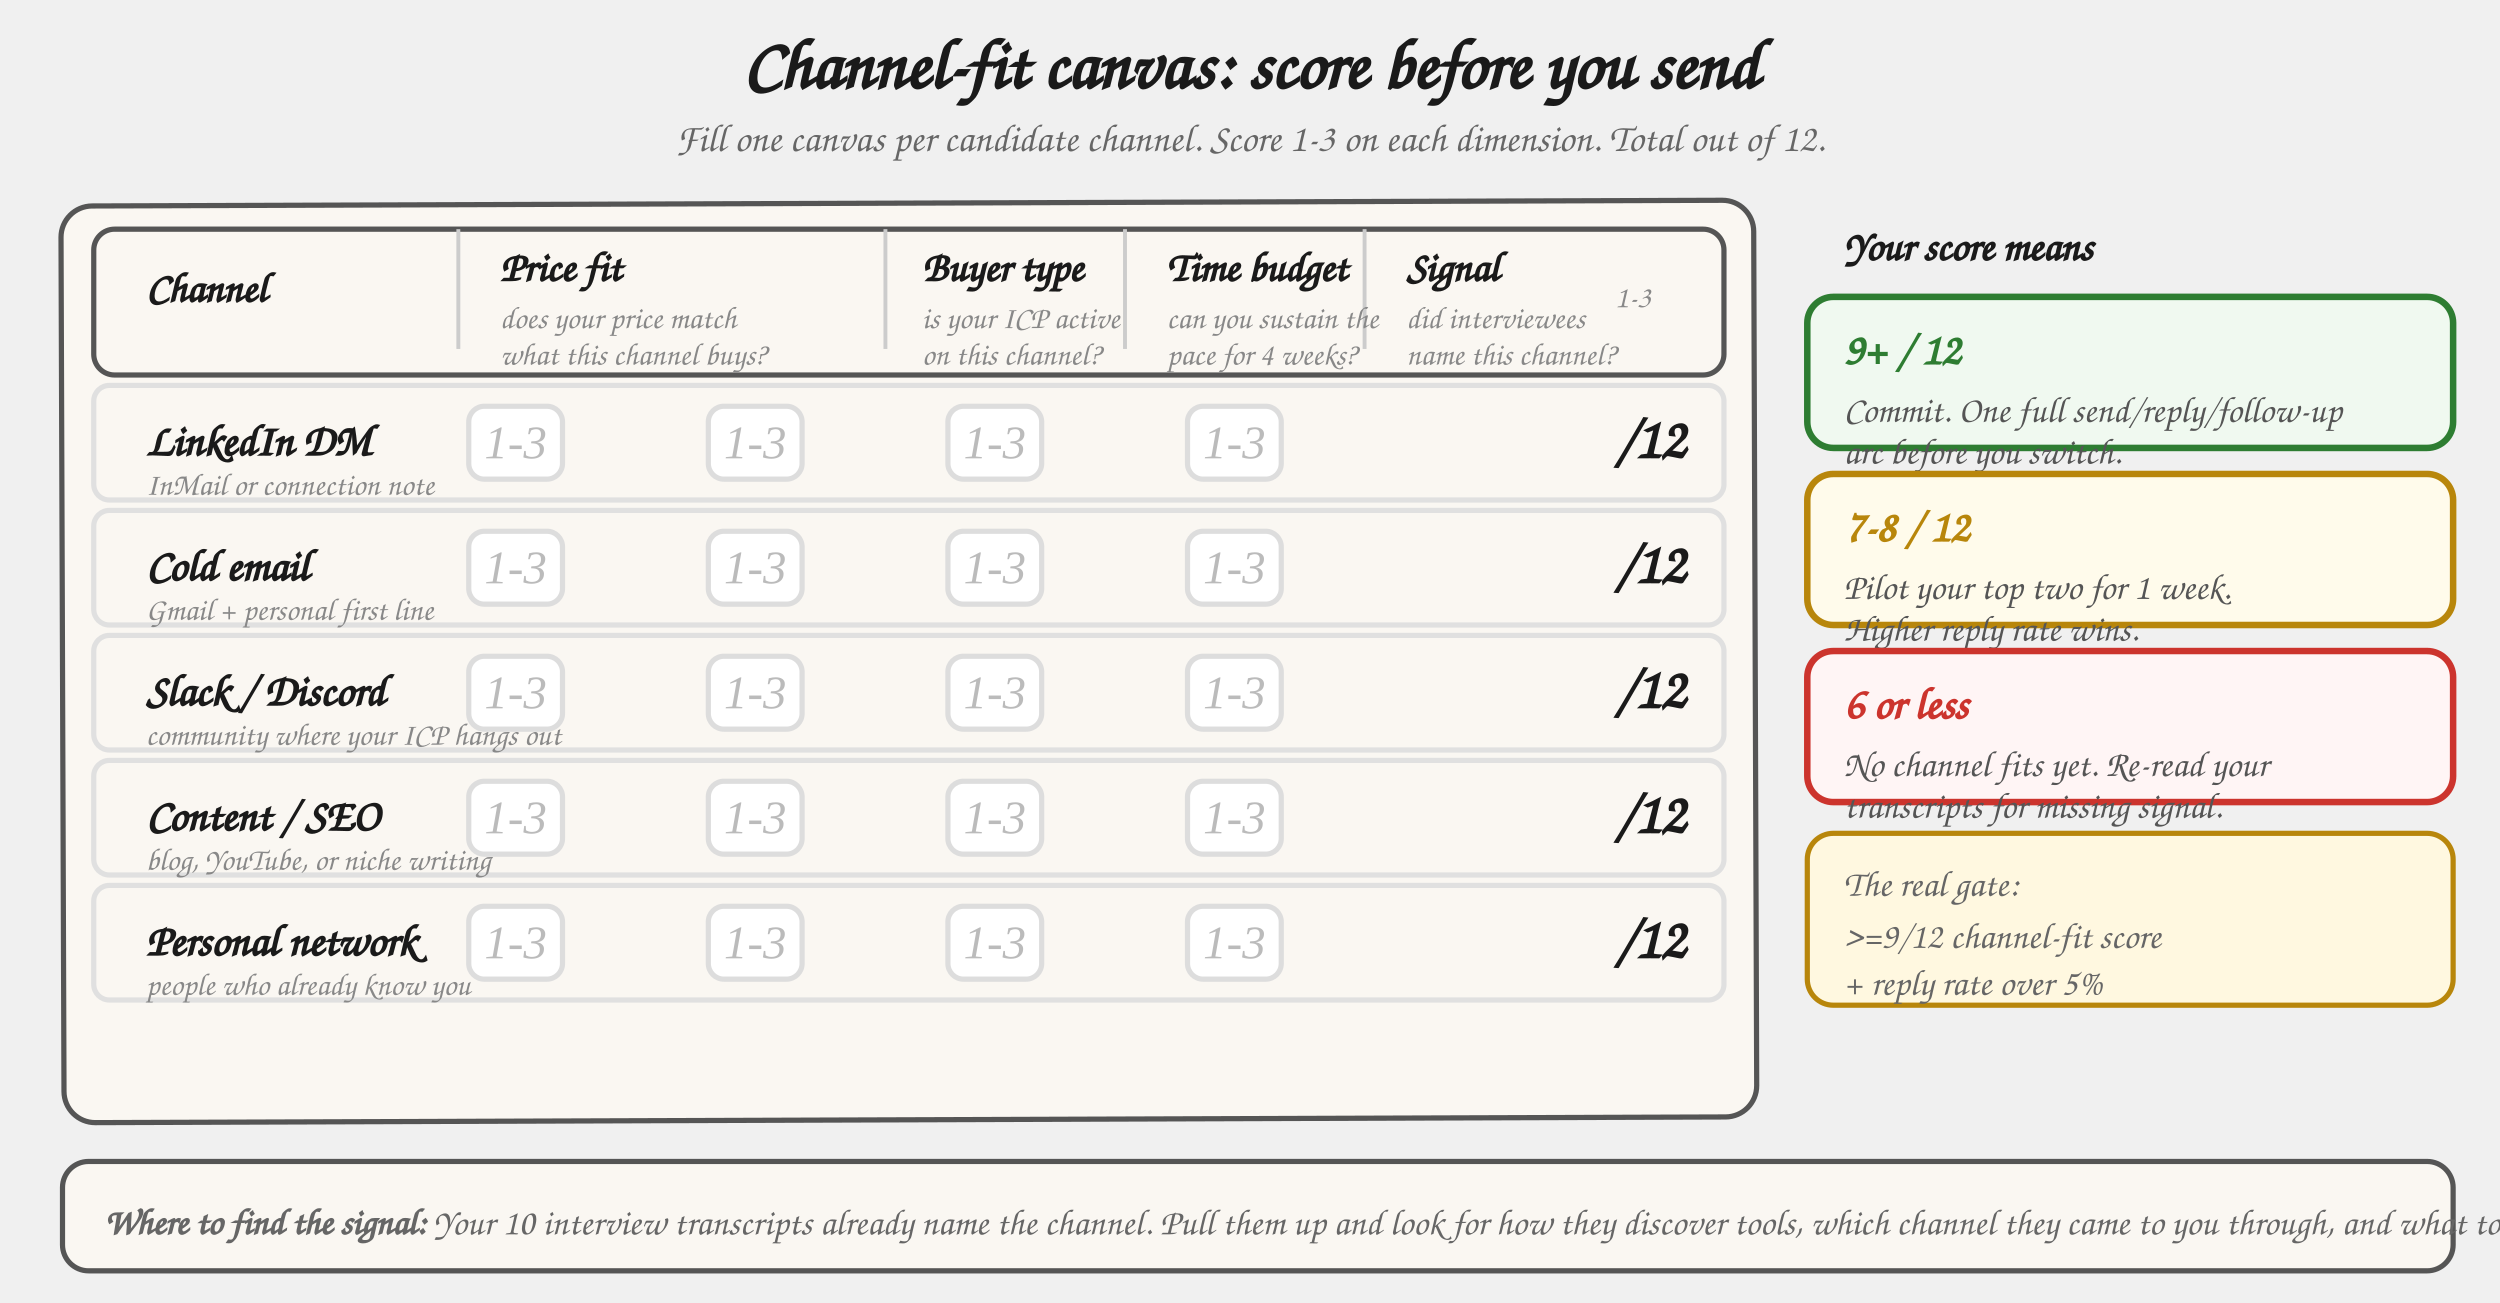
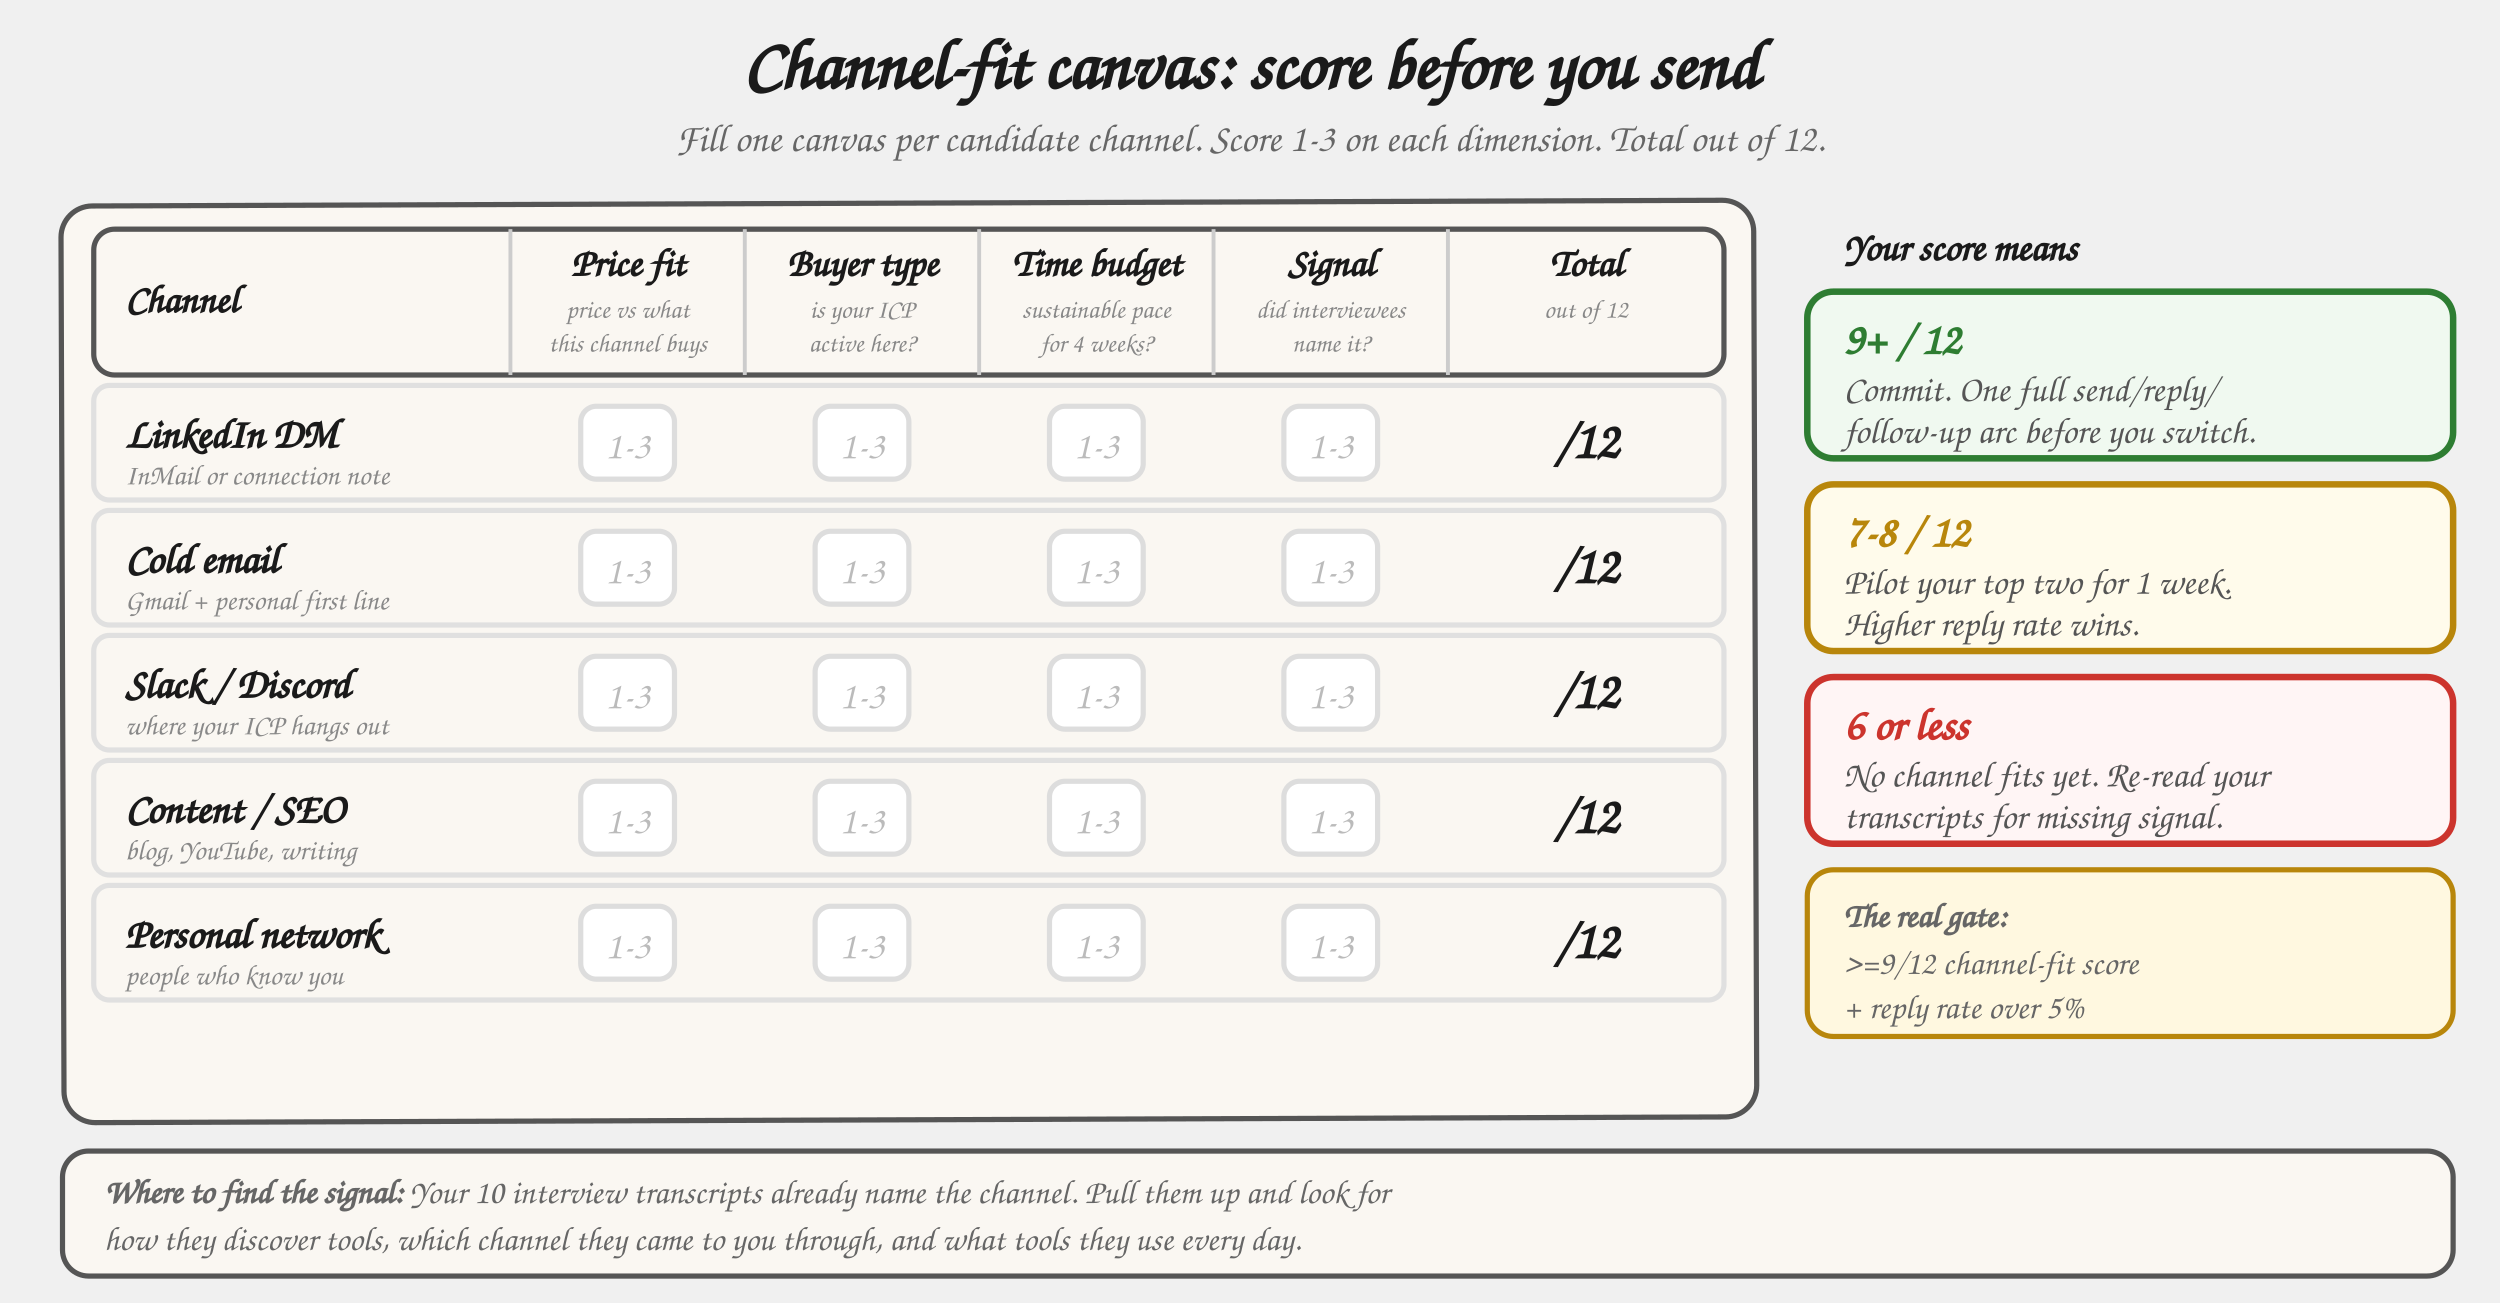
<svg xmlns="http://www.w3.org/2000/svg" viewBox="0 0 960 500" role="img" aria-labelledby="cf-title">
  <defs>
    <style>
      .h       { font-family: "Caveat", "Patrick Hand", "Comic Sans MS", cursive; }
      .title   { font-size: 27px; font-weight: 700; fill: #1a1a1a; }
      .sub     { font-size: 15px; fill: #666; font-style: italic; }
-       .dim-hd  { font-size: 16px; font-weight: 700; fill: #1a1a1a; }
-       .dim-sub { font-size: 12px; fill: #888; }
-       .ch-name { font-size: 17px; font-weight: 700; fill: #1a1a1a; }
-       .ch-sub  { font-size: 12px; fill: #888; }
-       .cell    { font-size: 18px; fill: #bbb; font-style: italic; }
-       .total   { font-size: 22px; font-weight: 700; fill: #1a1a1a; }
+       .dim-hd  { font-size: 15px; font-weight: 700; fill: #1a1a1a; }
+       .dim-sub { font-size: 10px; fill: #888; }
+       .ch-name { font-size: 16px; font-weight: 700; fill: #1a1a1a; }
+       .ch-sub  { font-size: 11px; fill: #888; }
+       .cell    { font-size: 15px; fill: #bbb; font-style: italic; }
+       .total   { font-size: 20px; font-weight: 700; fill: #1a1a1a; }
      .gate-hd { font-size: 17px; font-weight: 700; }
      .gate-tx { font-size: 14px; fill: #555; }
-       .note    { font-size: 14px; fill: #666; font-style: italic; }
+       .note    { font-size: 13px; fill: #666; font-style: italic; }
      .card    { fill: #faf7f2; stroke: #555; stroke-width: 2; }
      .card-g  { fill: #f0f9f0; stroke: #2e7d32; stroke-width: 2.5; }
      .card-a  { fill: #fffbeb; stroke: #b8860b; stroke-width: 2.5; }
      .card-r  { fill: #fff5f5; stroke: #cc342d; stroke-width: 2.5; }
      .cell-bg { fill: #ffffff; stroke: #ddd; stroke-width: 2; }
      .row-bg  { fill: #faf7f2; stroke: #e0e0e0; stroke-width: 2; }
      .header-bg { fill: #faf7f2; stroke: #555; stroke-width: 2; }
    </style>
  </defs>
  <text x="480" y="34" text-anchor="middle" class="h title">Channel-fit canvas: score before you send</text>
  <text x="480" y="58" text-anchor="middle" class="h sub">Fill one canvas per candidate channel. Score 1-3 on each dimension. Total out of 12.</text>
  <rect x="24" y="78" width="650" height="352" rx="12" class="card" transform="rotate(-0.2 349 254)" />
  <rect x="36" y="88" width="626" height="56" rx="8" class="header-bg" />
-   <text x="56" y="116" class="h dim-hd">Channel</text>
-   <line x1="176" y1="88" x2="176" y2="134" stroke="#ccc" stroke-width="1.5" />
-   <line x1="340" y1="88" x2="340" y2="134" stroke="#ccc" stroke-width="1.5" />
-   <line x1="432" y1="88" x2="432" y2="134" stroke="#ccc" stroke-width="1.5" />
-   <line x1="524" y1="88" x2="524" y2="134" stroke="#ccc" stroke-width="1.5" />
-   <text x="192" y="108" class="h dim-hd">Price fit</text>
-   <text x="192" y="126" class="h dim-sub">does your price match</text>
-   <text x="192" y="140" class="h dim-sub">what this channel buys?</text>
-   <text x="354" y="108" class="h dim-hd">Buyer type</text>
-   <text x="354" y="126" class="h dim-sub">is your ICP active</text>
-   <text x="354" y="140" class="h dim-sub">on this channel?</text>
-   <text x="448" y="108" class="h dim-hd">Time budget</text>
-   <text x="448" y="126" class="h dim-sub">can you sustain the</text>
-   <text x="448" y="140" class="h dim-sub">pace for 4 weeks?</text>
-   <text x="540" y="108" class="h dim-hd">Signal</text>
-   <text x="540" y="126" class="h dim-sub">did interviewees</text>
-   <text x="540" y="140" class="h dim-sub">name this channel?</text>
-   <text x="620" y="118" class="h dim-sub">1-3</text>
+   <text x="48" y="120" class="h dim-hd">Channel</text>
+   <line x1="196" y1="88" x2="196" y2="144" stroke="#ccc" stroke-width="1.5" />
+   <line x1="286" y1="88" x2="286" y2="144" stroke="#ccc" stroke-width="1.5" />
+   <line x1="376" y1="88" x2="376" y2="144" stroke="#ccc" stroke-width="1.5" />
+   <line x1="466" y1="88" x2="466" y2="144" stroke="#ccc" stroke-width="1.5" />
+   <line x1="556" y1="88" x2="556" y2="144" stroke="#ccc" stroke-width="1.5" />
+   <text x="241" y="106" text-anchor="middle" class="h dim-hd">Price fit</text>
+   <text x="241" y="122" text-anchor="middle" class="h dim-sub">price vs what</text>
+   <text x="241" y="135" text-anchor="middle" class="h dim-sub">this channel buys</text>
+   <text x="331" y="106" text-anchor="middle" class="h dim-hd">Buyer type</text>
+   <text x="331" y="122" text-anchor="middle" class="h dim-sub">is your ICP</text>
+   <text x="331" y="135" text-anchor="middle" class="h dim-sub">active here?</text>
+   <text x="421" y="106" text-anchor="middle" class="h dim-hd">Time budget</text>
+   <text x="421" y="122" text-anchor="middle" class="h dim-sub">sustainable pace</text>
+   <text x="421" y="135" text-anchor="middle" class="h dim-sub">for 4 weeks?</text>
+   <text x="511" y="106" text-anchor="middle" class="h dim-hd">Signal</text>
+   <text x="511" y="122" text-anchor="middle" class="h dim-sub">did interviewees</text>
+   <text x="511" y="135" text-anchor="middle" class="h dim-sub">name it?</text>
+   <text x="609" y="106" text-anchor="middle" class="h dim-hd">Total</text>
+   <text x="609" y="122" text-anchor="middle" class="h dim-sub">out of 12</text>
  <rect x="36" y="148" width="626" height="44" rx="6" class="row-bg" />
-   <text x="56" y="175" class="h ch-name">LinkedIn DM</text>
-   <text x="56" y="190" class="h ch-sub">InMail or connection note</text>
-   <rect x="180" y="156" width="36" height="28" rx="6" class="cell-bg" />
-   <text x="198" y="176" text-anchor="middle" class="cell">1-3</text>
-   <rect x="272" y="156" width="36" height="28" rx="6" class="cell-bg" />
-   <text x="290" y="176" text-anchor="middle" class="cell">1-3</text>
-   <rect x="364" y="156" width="36" height="28" rx="6" class="cell-bg" />
-   <text x="382" y="176" text-anchor="middle" class="cell">1-3</text>
-   <rect x="456" y="156" width="36" height="28" rx="6" class="cell-bg" />
-   <text x="474" y="176" text-anchor="middle" class="cell">1-3</text>
-   <text x="620" y="176" class="h total">/12</text>
+   <text x="48" y="172" class="h ch-name">LinkedIn DM</text>
+   <text x="48" y="186" class="h ch-sub">InMail or connection note</text>
+   <rect x="223" y="156" width="36" height="28" rx="6" class="cell-bg" />
+   <text x="241" y="176" text-anchor="middle" class="h cell">1-3</text>
+   <rect x="313" y="156" width="36" height="28" rx="6" class="cell-bg" />
+   <text x="331" y="176" text-anchor="middle" class="h cell">1-3</text>
+   <rect x="403" y="156" width="36" height="28" rx="6" class="cell-bg" />
+   <text x="421" y="176" text-anchor="middle" class="h cell">1-3</text>
+   <rect x="493" y="156" width="36" height="28" rx="6" class="cell-bg" />
+   <text x="511" y="176" text-anchor="middle" class="h cell">1-3</text>
+   <text x="609" y="176" text-anchor="middle" class="h total">/12</text>
  <rect x="36" y="196" width="626" height="44" rx="6" class="row-bg" />
-   <text x="56" y="223" class="h ch-name">Cold email</text>
-   <text x="56" y="238" class="h ch-sub">Gmail + personal first line</text>
-   <rect x="180" y="204" width="36" height="28" rx="6" class="cell-bg" />
-   <text x="198" y="224" text-anchor="middle" class="cell">1-3</text>
-   <rect x="272" y="204" width="36" height="28" rx="6" class="cell-bg" />
-   <text x="290" y="224" text-anchor="middle" class="cell">1-3</text>
-   <rect x="364" y="204" width="36" height="28" rx="6" class="cell-bg" />
-   <text x="382" y="224" text-anchor="middle" class="cell">1-3</text>
-   <rect x="456" y="204" width="36" height="28" rx="6" class="cell-bg" />
-   <text x="474" y="224" text-anchor="middle" class="cell">1-3</text>
-   <text x="620" y="224" class="h total">/12</text>
+   <text x="48" y="220" class="h ch-name">Cold email</text>
+   <text x="48" y="234" class="h ch-sub">Gmail + personal first line</text>
+   <rect x="223" y="204" width="36" height="28" rx="6" class="cell-bg" />
+   <text x="241" y="224" text-anchor="middle" class="h cell">1-3</text>
+   <rect x="313" y="204" width="36" height="28" rx="6" class="cell-bg" />
+   <text x="331" y="224" text-anchor="middle" class="h cell">1-3</text>
+   <rect x="403" y="204" width="36" height="28" rx="6" class="cell-bg" />
+   <text x="421" y="224" text-anchor="middle" class="h cell">1-3</text>
+   <rect x="493" y="204" width="36" height="28" rx="6" class="cell-bg" />
+   <text x="511" y="224" text-anchor="middle" class="h cell">1-3</text>
+   <text x="609" y="224" text-anchor="middle" class="h total">/12</text>
  <rect x="36" y="244" width="626" height="44" rx="6" class="row-bg" />
-   <text x="56" y="271" class="h ch-name">Slack / Discord</text>
-   <text x="56" y="286" class="h ch-sub">community where your ICP hangs out</text>
-   <rect x="180" y="252" width="36" height="28" rx="6" class="cell-bg" />
-   <text x="198" y="272" text-anchor="middle" class="cell">1-3</text>
-   <rect x="272" y="252" width="36" height="28" rx="6" class="cell-bg" />
-   <text x="290" y="272" text-anchor="middle" class="cell">1-3</text>
-   <rect x="364" y="252" width="36" height="28" rx="6" class="cell-bg" />
-   <text x="382" y="272" text-anchor="middle" class="cell">1-3</text>
-   <rect x="456" y="252" width="36" height="28" rx="6" class="cell-bg" />
-   <text x="474" y="272" text-anchor="middle" class="cell">1-3</text>
-   <text x="620" y="272" class="h total">/12</text>
+   <text x="48" y="268" class="h ch-name">Slack / Discord</text>
+   <text x="48" y="282" class="h ch-sub">where your ICP hangs out</text>
+   <rect x="223" y="252" width="36" height="28" rx="6" class="cell-bg" />
+   <text x="241" y="272" text-anchor="middle" class="h cell">1-3</text>
+   <rect x="313" y="252" width="36" height="28" rx="6" class="cell-bg" />
+   <text x="331" y="272" text-anchor="middle" class="h cell">1-3</text>
+   <rect x="403" y="252" width="36" height="28" rx="6" class="cell-bg" />
+   <text x="421" y="272" text-anchor="middle" class="h cell">1-3</text>
+   <rect x="493" y="252" width="36" height="28" rx="6" class="cell-bg" />
+   <text x="511" y="272" text-anchor="middle" class="h cell">1-3</text>
+   <text x="609" y="272" text-anchor="middle" class="h total">/12</text>
  <rect x="36" y="292" width="626" height="44" rx="6" class="row-bg" />
-   <text x="56" y="319" class="h ch-name">Content / SEO</text>
-   <text x="56" y="334" class="h ch-sub">blog, YouTube, or niche writing</text>
-   <rect x="180" y="300" width="36" height="28" rx="6" class="cell-bg" />
-   <text x="198" y="320" text-anchor="middle" class="cell">1-3</text>
-   <rect x="272" y="300" width="36" height="28" rx="6" class="cell-bg" />
-   <text x="290" y="320" text-anchor="middle" class="cell">1-3</text>
-   <rect x="364" y="300" width="36" height="28" rx="6" class="cell-bg" />
-   <text x="382" y="320" text-anchor="middle" class="cell">1-3</text>
-   <rect x="456" y="300" width="36" height="28" rx="6" class="cell-bg" />
-   <text x="474" y="320" text-anchor="middle" class="cell">1-3</text>
-   <text x="620" y="320" class="h total">/12</text>
+   <text x="48" y="316" class="h ch-name">Content / SEO</text>
+   <text x="48" y="330" class="h ch-sub">blog, YouTube, writing</text>
+   <rect x="223" y="300" width="36" height="28" rx="6" class="cell-bg" />
+   <text x="241" y="320" text-anchor="middle" class="h cell">1-3</text>
+   <rect x="313" y="300" width="36" height="28" rx="6" class="cell-bg" />
+   <text x="331" y="320" text-anchor="middle" class="h cell">1-3</text>
+   <rect x="403" y="300" width="36" height="28" rx="6" class="cell-bg" />
+   <text x="421" y="320" text-anchor="middle" class="h cell">1-3</text>
+   <rect x="493" y="300" width="36" height="28" rx="6" class="cell-bg" />
+   <text x="511" y="320" text-anchor="middle" class="h cell">1-3</text>
+   <text x="609" y="320" text-anchor="middle" class="h total">/12</text>
  <rect x="36" y="340" width="626" height="44" rx="6" class="row-bg" />
-   <text x="56" y="367" class="h ch-name">Personal network</text>
-   <text x="56" y="382" class="h ch-sub">people who already know you</text>
-   <rect x="180" y="348" width="36" height="28" rx="6" class="cell-bg" />
-   <text x="198" y="368" text-anchor="middle" class="cell">1-3</text>
-   <rect x="272" y="348" width="36" height="28" rx="6" class="cell-bg" />
-   <text x="290" y="368" text-anchor="middle" class="cell">1-3</text>
-   <rect x="364" y="348" width="36" height="28" rx="6" class="cell-bg" />
-   <text x="382" y="368" text-anchor="middle" class="cell">1-3</text>
-   <rect x="456" y="348" width="36" height="28" rx="6" class="cell-bg" />
-   <text x="474" y="368" text-anchor="middle" class="cell">1-3</text>
-   <text x="620" y="368" class="h total">/12</text>
-   <text x="708" y="100" class="h dim-hd">Your score means</text>
-   <g transform="translate(694, 114)">
-     <rect width="248" height="58" rx="10" class="card-g" />
-     <text x="14" y="26" class="h gate-hd" fill="#2e7d32">9+ / 12</text>
-     <text x="14" y="48" class="h gate-tx">Commit. One full send/reply/follow-up</text>
-     <text x="14" y="64" class="h gate-tx">arc before you switch.</text>
+   <text x="48" y="364" class="h ch-name">Personal network</text>
+   <text x="48" y="378" class="h ch-sub">people who know you</text>
+   <rect x="223" y="348" width="36" height="28" rx="6" class="cell-bg" />
+   <text x="241" y="368" text-anchor="middle" class="h cell">1-3</text>
+   <rect x="313" y="348" width="36" height="28" rx="6" class="cell-bg" />
+   <text x="331" y="368" text-anchor="middle" class="h cell">1-3</text>
+   <rect x="403" y="348" width="36" height="28" rx="6" class="cell-bg" />
+   <text x="421" y="368" text-anchor="middle" class="h cell">1-3</text>
+   <rect x="493" y="348" width="36" height="28" rx="6" class="cell-bg" />
+   <text x="511" y="368" text-anchor="middle" class="h cell">1-3</text>
+   <text x="609" y="368" text-anchor="middle" class="h total">/12</text>
+   <text x="708" y="100" class="h dim-hd" font-size="17">Your score means</text>
+   <g transform="translate(694, 112)">
+     <rect width="248" height="64" rx="10" class="card-g" />
+     <text x="14" y="24" class="h gate-hd" fill="#2e7d32">9+ / 12</text>
+     <text x="14" y="42" class="h gate-tx">Commit. One full send/reply/</text>
+     <text x="14" y="58" class="h gate-tx">follow-up arc before you switch.</text>
  </g>
-   <g transform="translate(694, 182)">
-     <rect width="248" height="58" rx="10" class="card-a" />
-     <text x="14" y="26" class="h gate-hd" fill="#b8860b">7-8 / 12</text>
-     <text x="14" y="48" class="h gate-tx">Pilot your top two for 1 week.</text>
-     <text x="14" y="64" class="h gate-tx">Higher reply rate wins.</text>
+   <g transform="translate(694, 186)">
+     <rect width="248" height="64" rx="10" class="card-a" />
+     <text x="14" y="24" class="h gate-hd" fill="#b8860b">7-8 / 12</text>
+     <text x="14" y="42" class="h gate-tx">Pilot your top two for 1 week.</text>
+     <text x="14" y="58" class="h gate-tx">Higher reply rate wins.</text>
  </g>
-   <g transform="translate(694, 250)">
-     <rect width="248" height="58" rx="10" class="card-r" />
-     <text x="14" y="26" class="h gate-hd" fill="#cc342d">6 or less</text>
-     <text x="14" y="48" class="h gate-tx">No channel fits yet. Re-read your</text>
-     <text x="14" y="64" class="h gate-tx">transcripts for missing signal.</text>
+   <g transform="translate(694, 260)">
+     <rect width="248" height="64" rx="10" class="card-r" />
+     <text x="14" y="24" class="h gate-hd" fill="#cc342d">6 or less</text>
+     <text x="14" y="42" class="h gate-tx">No channel fits yet. Re-read your</text>
+     <text x="14" y="58" class="h gate-tx">transcripts for missing signal.</text>
  </g>
-   <g transform="translate(694, 320)">
-     <rect width="248" height="66" rx="10" fill="#fff8e0" stroke="#b8860b" stroke-width="2" />
-     <text x="14" y="24" class="h note" fill="#1a1a1a">The real gate:</text>
-     <text x="14" y="44" class="h note" fill="#1a1a1a">&gt;=9/12 channel-fit score</text>
-     <text x="14" y="62" class="h note" fill="#1a1a1a">+ reply rate over 5%</text>
+   <g transform="translate(694, 334)">
+     <rect width="248" height="64" rx="10" fill="#fff8e0" stroke="#b8860b" stroke-width="2" />
+     <text x="14" y="22" class="h note" fill="#1a1a1a" font-weight="700">The real gate:</text>
+     <text x="14" y="40" class="h note" fill="#1a1a1a">&gt;=9/12 channel-fit score</text>
+     <text x="14" y="57" class="h note" fill="#1a1a1a">+ reply rate over 5%</text>
  </g>
-   <g transform="translate(24, 446)">
-     <rect width="918" height="42" rx="10" fill="#faf7f2" stroke="#555" stroke-width="2" />
-     <text x="16" y="28" class="h note" fill="#1a1a1a">
-       <tspan font-weight="700">Where to find the signal:</tspan> Your 10 interview transcripts already name the channel. Pull them up and look for how they discover tools, which channel they came to you through, and what tools they use every day.</text>
+   <g transform="translate(24, 442)">
+     <rect width="918" height="48" rx="10" fill="#faf7f2" stroke="#555" stroke-width="2" />
+     <text x="16" y="20" class="h note" fill="#1a1a1a">
+       <tspan font-weight="700">Where to find the signal:</tspan> Your 10 interview transcripts already name the channel. Pull them up and look for</text>
+     <text x="16" y="38" class="h note" fill="#1a1a1a">how they discover tools, which channel they came to you through, and what tools they use every day.</text>
  </g>
</svg>
